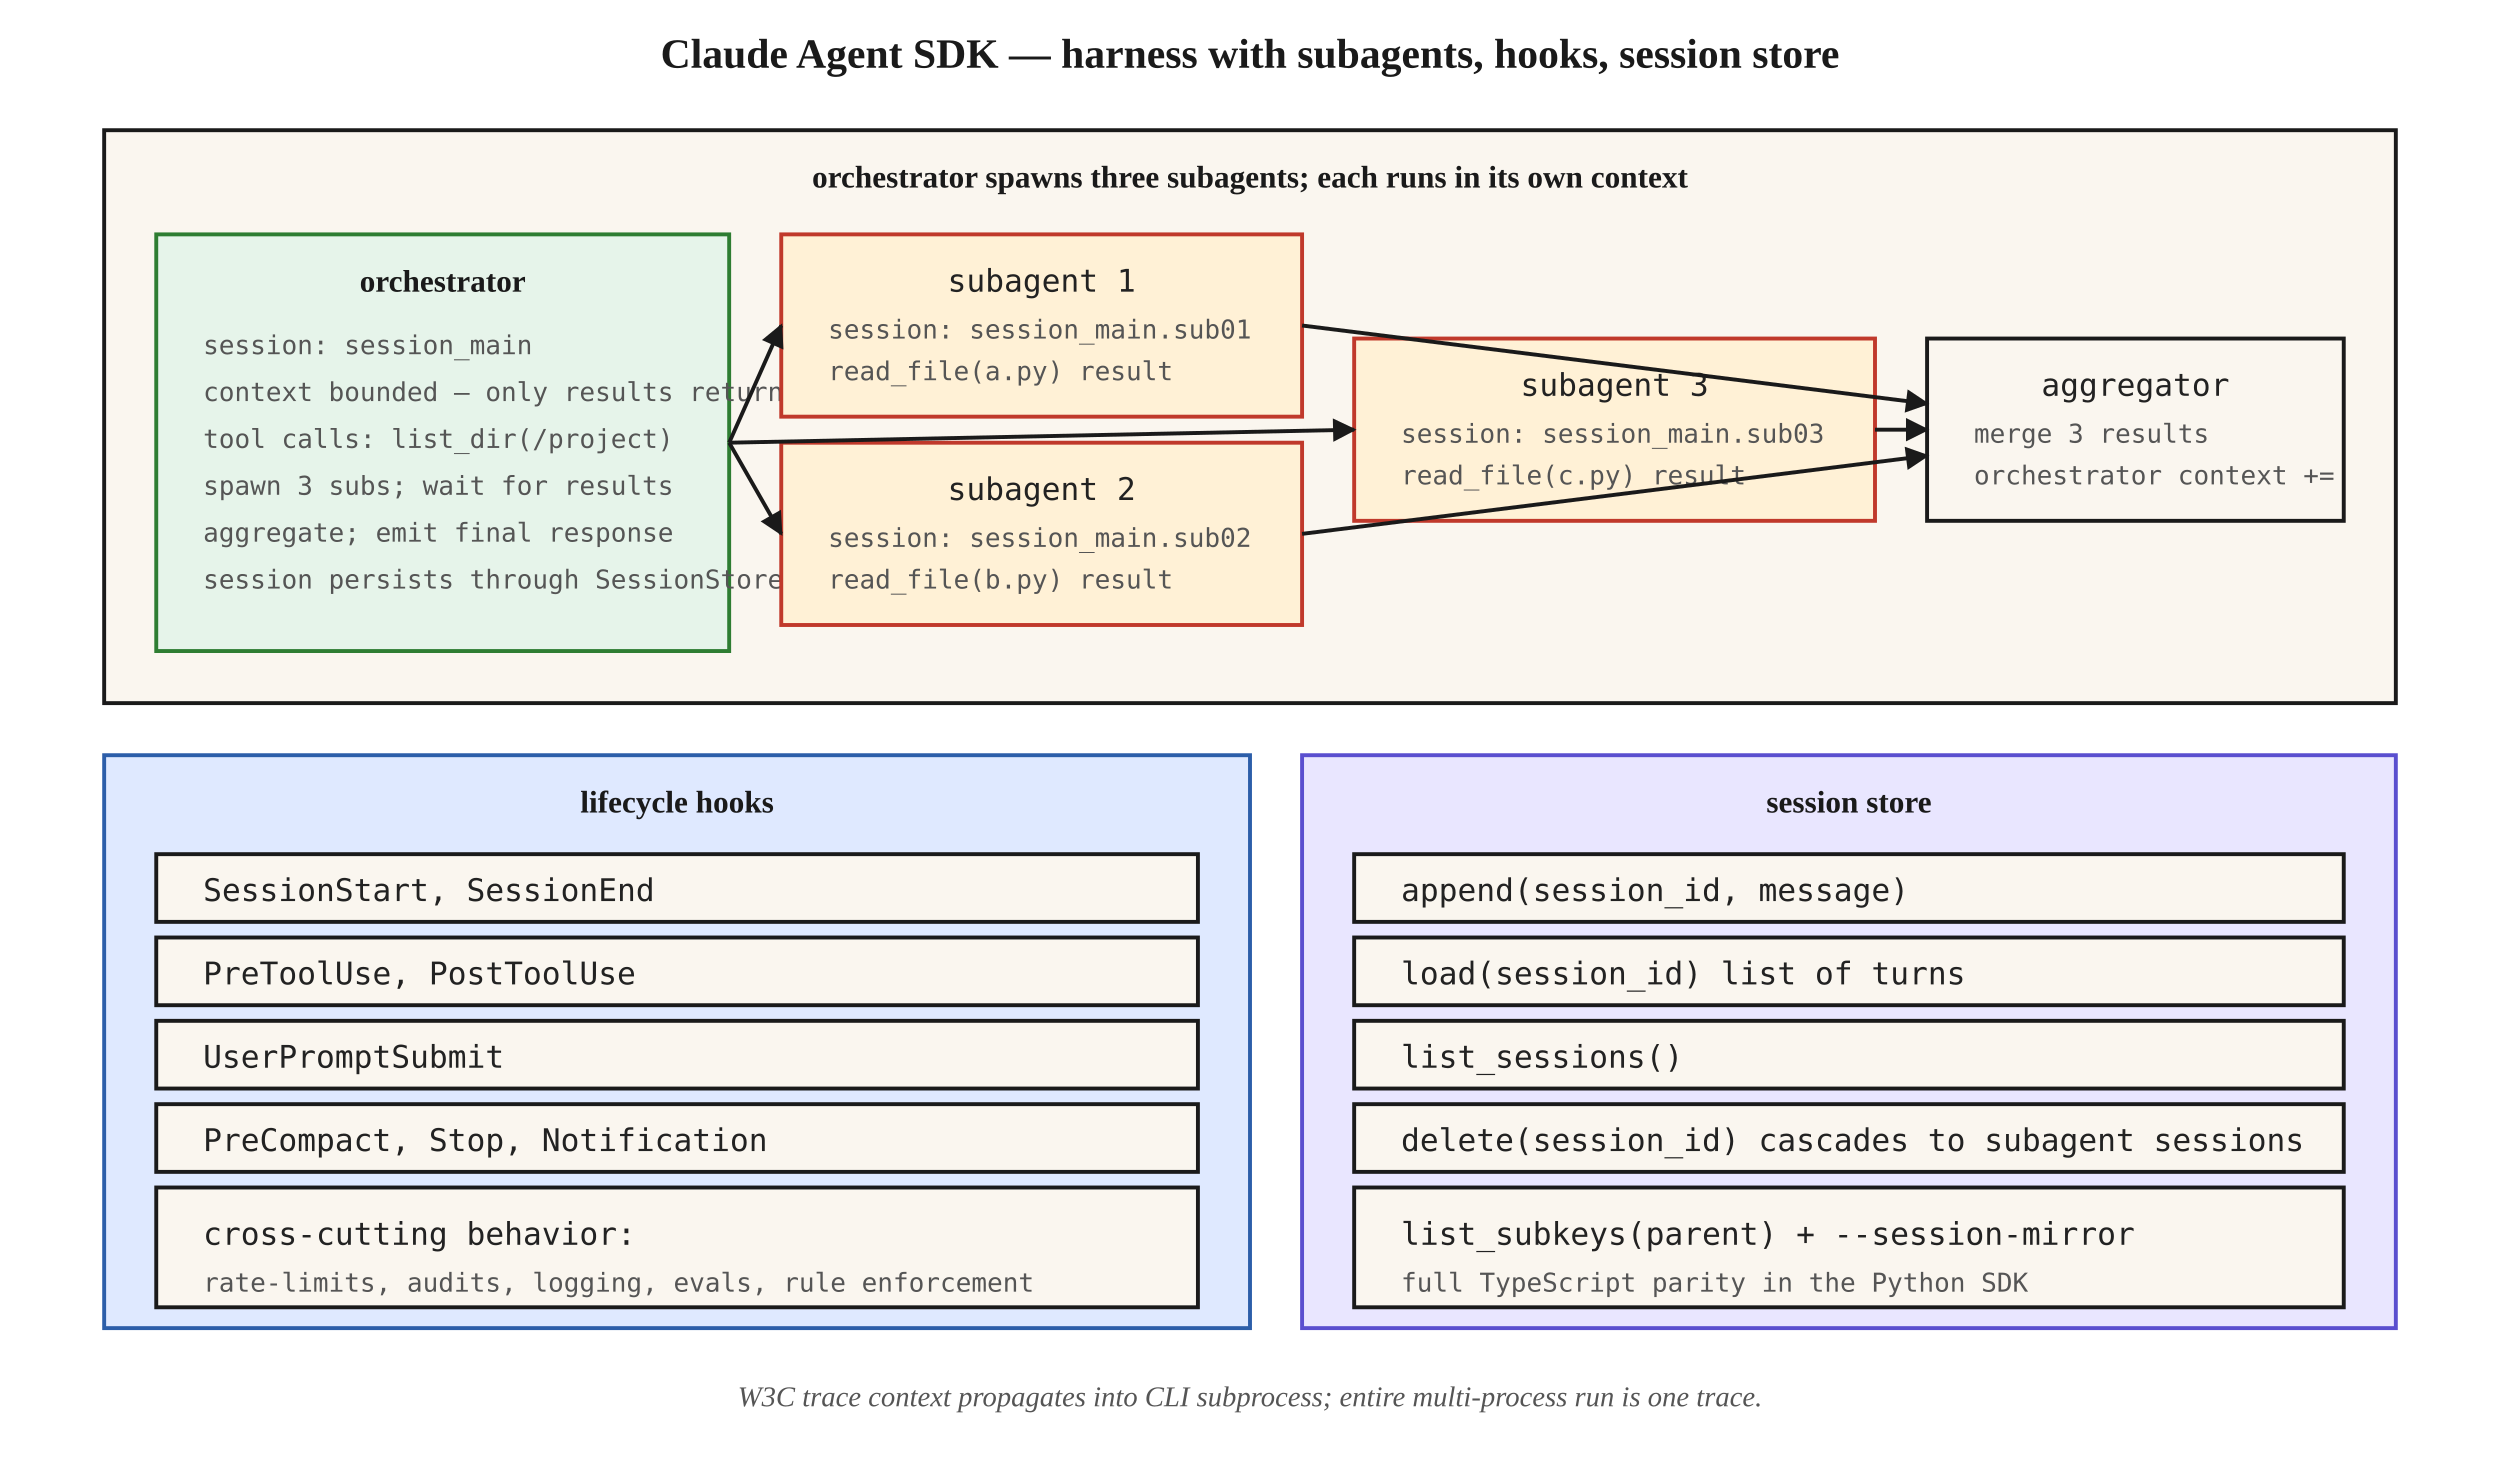
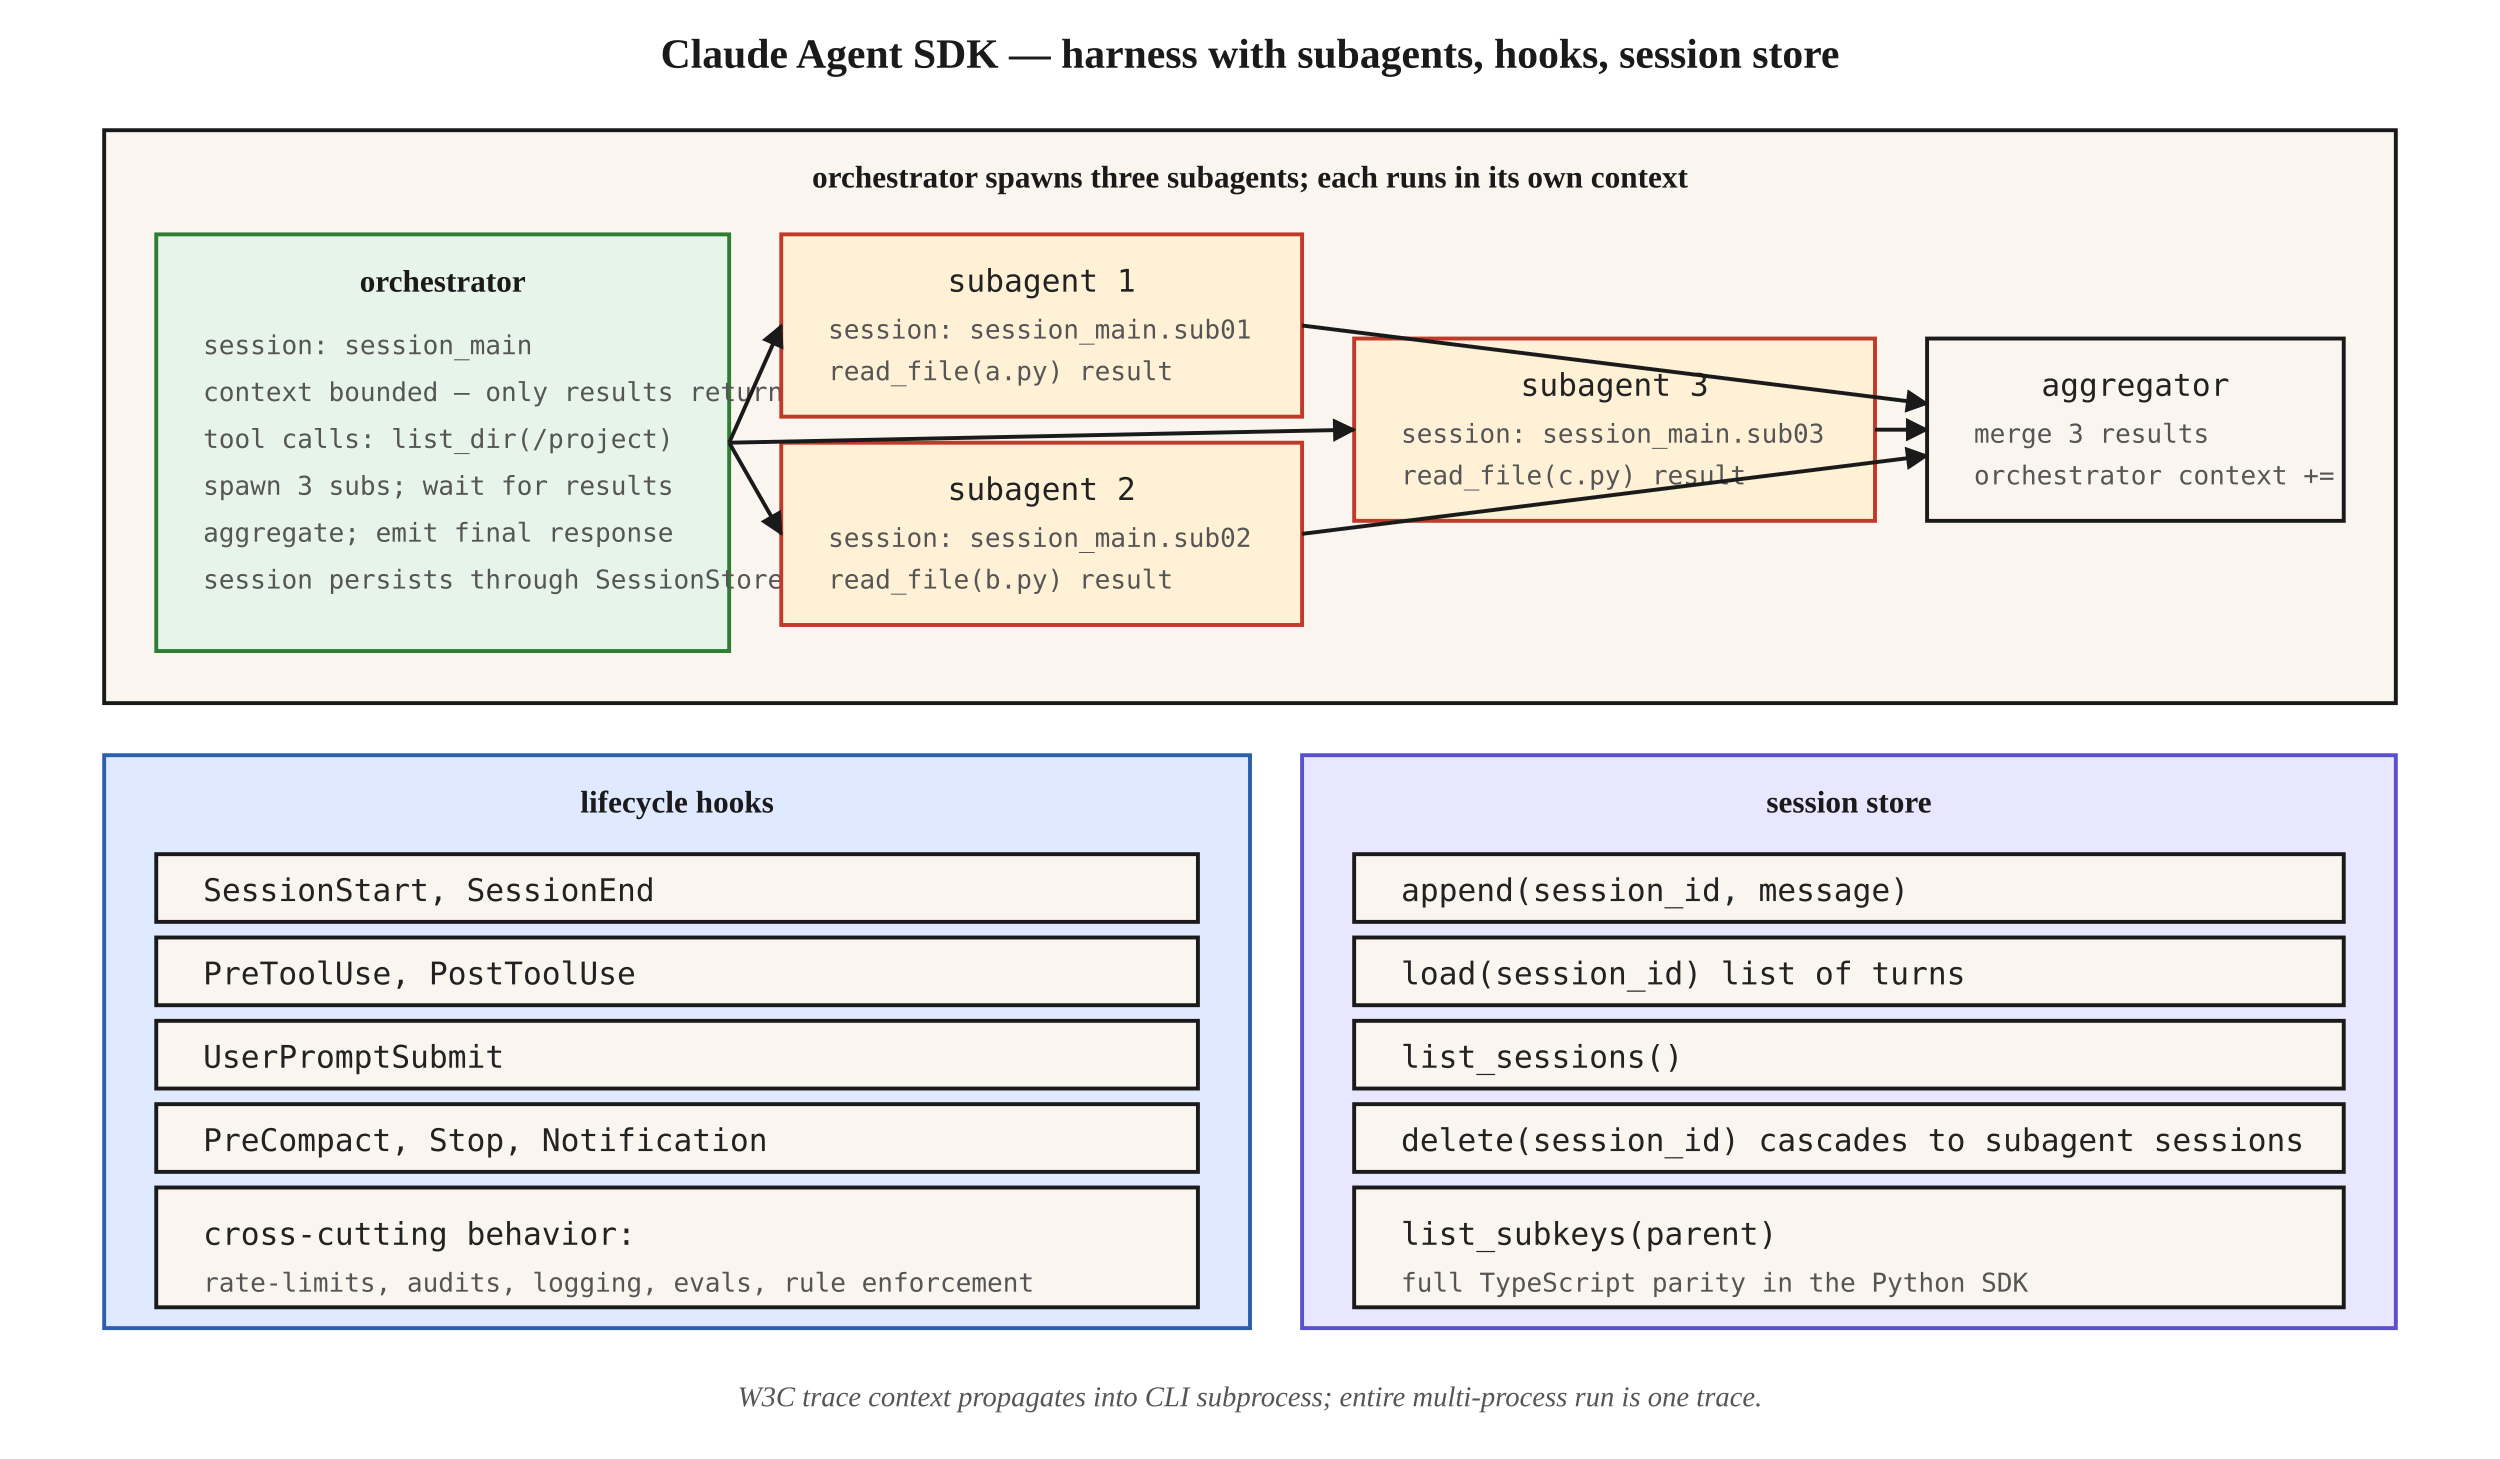
<svg xmlns="http://www.w3.org/2000/svg" viewBox="0 0 960 560" font-family="Georgia, 'Times New Roman', serif">
  <defs>
    <marker id="arrow" viewBox="0 0 10 10" refX="9" refY="5" markerWidth="6" markerHeight="6" orient="auto">
      <path d="M0,0 L10,5 L0,10 z" fill="#1a1a1a" />
    </marker>
    <style>
      .box { fill: #faf6ef; stroke: #1a1a1a; stroke-width: 1.5; }
      .orch { fill: #e6f4ea; stroke: #2e7d32; stroke-width: 1.5; }
      .sub { fill: #fff1d6; stroke: #c0392b; stroke-width: 1.5; }
      .hook { fill: #dfe9ff; stroke: #2c5ea9; stroke-width: 1.5; }
      .store { fill: #e9e6ff; stroke: #5a4fcf; stroke-width: 1.5; }
      .step { font-size: 12px; font-family: 'Menlo', monospace; fill: #222; }
      .small { font-size: 10px; font-family: 'Menlo', monospace; fill: #555; }
      .caption { font-size: 11px; fill: #555; font-style: italic; }
      .title { font-size: 16px; font-weight: 700; fill: #1a1a1a; }
      .head { font-size: 12px; font-weight: 700; fill: #1a1a1a; }
    </style>
  </defs>
  <text x="480" y="26" text-anchor="middle" class="title">Claude Agent SDK — harness with subagents, hooks, session store</text>
  <rect x="40" y="50" width="880" height="220" class="box" />
  <text x="480" y="72" text-anchor="middle" class="head">orchestrator spawns three subagents; each runs in its own context</text>
  <rect x="60" y="90" width="220" height="160" class="orch" />
  <text x="170" y="112" text-anchor="middle" class="head">orchestrator</text>
  <text x="78" y="136" class="small">session: session_main</text>
  <text x="78" y="154" class="small">context bounded — only results return</text>
  <text x="78" y="172" class="small">tool calls: list_dir(/project)</text>
  <text x="78" y="190" class="small">spawn 3 subs; wait for results</text>
  <text x="78" y="208" class="small">aggregate; emit final response</text>
  <text x="78" y="226" class="small">session persists through SessionStore</text>
  <rect x="300" y="90" width="200" height="70" class="sub" />
  <text x="400" y="112" text-anchor="middle" class="step">subagent 1</text>
  <text x="318" y="130" class="small">session: session_main.sub01</text>
  <text x="318" y="146" class="small">read_file(a.py)  result</text>
  <rect x="300" y="170" width="200" height="70" class="sub" />
  <text x="400" y="192" text-anchor="middle" class="step">subagent 2</text>
  <text x="318" y="210" class="small">session: session_main.sub02</text>
  <text x="318" y="226" class="small">read_file(b.py)  result</text>
  <rect x="520" y="130" width="200" height="70" class="sub" />
  <text x="620" y="152" text-anchor="middle" class="step">subagent 3</text>
  <text x="538" y="170" class="small">session: session_main.sub03</text>
  <text x="538" y="186" class="small">read_file(c.py)  result</text>
  <rect x="740" y="130" width="160" height="70" class="box" />
  <text x="820" y="152" text-anchor="middle" class="step">aggregator</text>
  <text x="758" y="170" class="small">merge 3 results</text>
  <text x="758" y="186" class="small">orchestrator context +=</text>
  <line x1="280" y1="170" x2="300" y2="125" stroke="#1a1a1a" stroke-width="1.5" marker-end="url(#arrow)" />
  <line x1="280" y1="170" x2="300" y2="205" stroke="#1a1a1a" stroke-width="1.5" marker-end="url(#arrow)" />
  <line x1="280" y1="170" x2="520" y2="165" stroke="#1a1a1a" stroke-width="1.5" marker-end="url(#arrow)" />
  <line x1="500" y1="125" x2="740" y2="155" stroke="#1a1a1a" stroke-width="1.5" marker-end="url(#arrow)" />
  <line x1="500" y1="205" x2="740" y2="175" stroke="#1a1a1a" stroke-width="1.5" marker-end="url(#arrow)" />
  <line x1="720" y1="165" x2="740" y2="165" stroke="#1a1a1a" stroke-width="1.5" marker-end="url(#arrow)" />
  <rect x="40" y="290" width="440" height="220" class="hook" />
  <text x="260" y="312" text-anchor="middle" class="head">lifecycle hooks</text>
  <rect x="60" y="328" width="400" height="26" class="box" />
  <text x="78" y="346" class="step">SessionStart, SessionEnd</text>
  <rect x="60" y="360" width="400" height="26" class="box" />
  <text x="78" y="378" class="step">PreToolUse, PostToolUse</text>
  <rect x="60" y="392" width="400" height="26" class="box" />
  <text x="78" y="410" class="step">UserPromptSubmit</text>
  <rect x="60" y="424" width="400" height="26" class="box" />
  <text x="78" y="442" class="step">PreCompact, Stop, Notification</text>
  <rect x="60" y="456" width="400" height="46" class="box" />
  <text x="78" y="478" class="step">cross-cutting behavior:</text>
  <text x="78" y="496" class="small">rate-limits, audits, logging, evals, rule enforcement</text>
  <rect x="500" y="290" width="420" height="220" class="store" />
  <text x="710" y="312" text-anchor="middle" class="head">session store</text>
  <rect x="520" y="328" width="380" height="26" class="box" />
  <text x="538" y="346" class="step">append(session_id, message)</text>
  <rect x="520" y="360" width="380" height="26" class="box" />
  <text x="538" y="378" class="step">load(session_id)  list of turns</text>
  <rect x="520" y="392" width="380" height="26" class="box" />
  <text x="538" y="410" class="step">list_sessions()</text>
  <rect x="520" y="424" width="380" height="26" class="box" />
  <text x="538" y="442" class="step">delete(session_id)  cascades to subagent sessions</text>
  <rect x="520" y="456" width="380" height="46" class="box" />
-   <text x="538" y="478" class="step">list_subkeys(parent) + --session-mirror</text>
+   <text x="538" y="478" class="step">list_subkeys(parent)</text>
  <text x="538" y="496" class="small">full TypeScript parity in the Python SDK</text>
  <text x="480" y="540" text-anchor="middle" class="caption">W3C trace context propagates into CLI subprocess; entire multi-process run is one trace.</text>
</svg>
